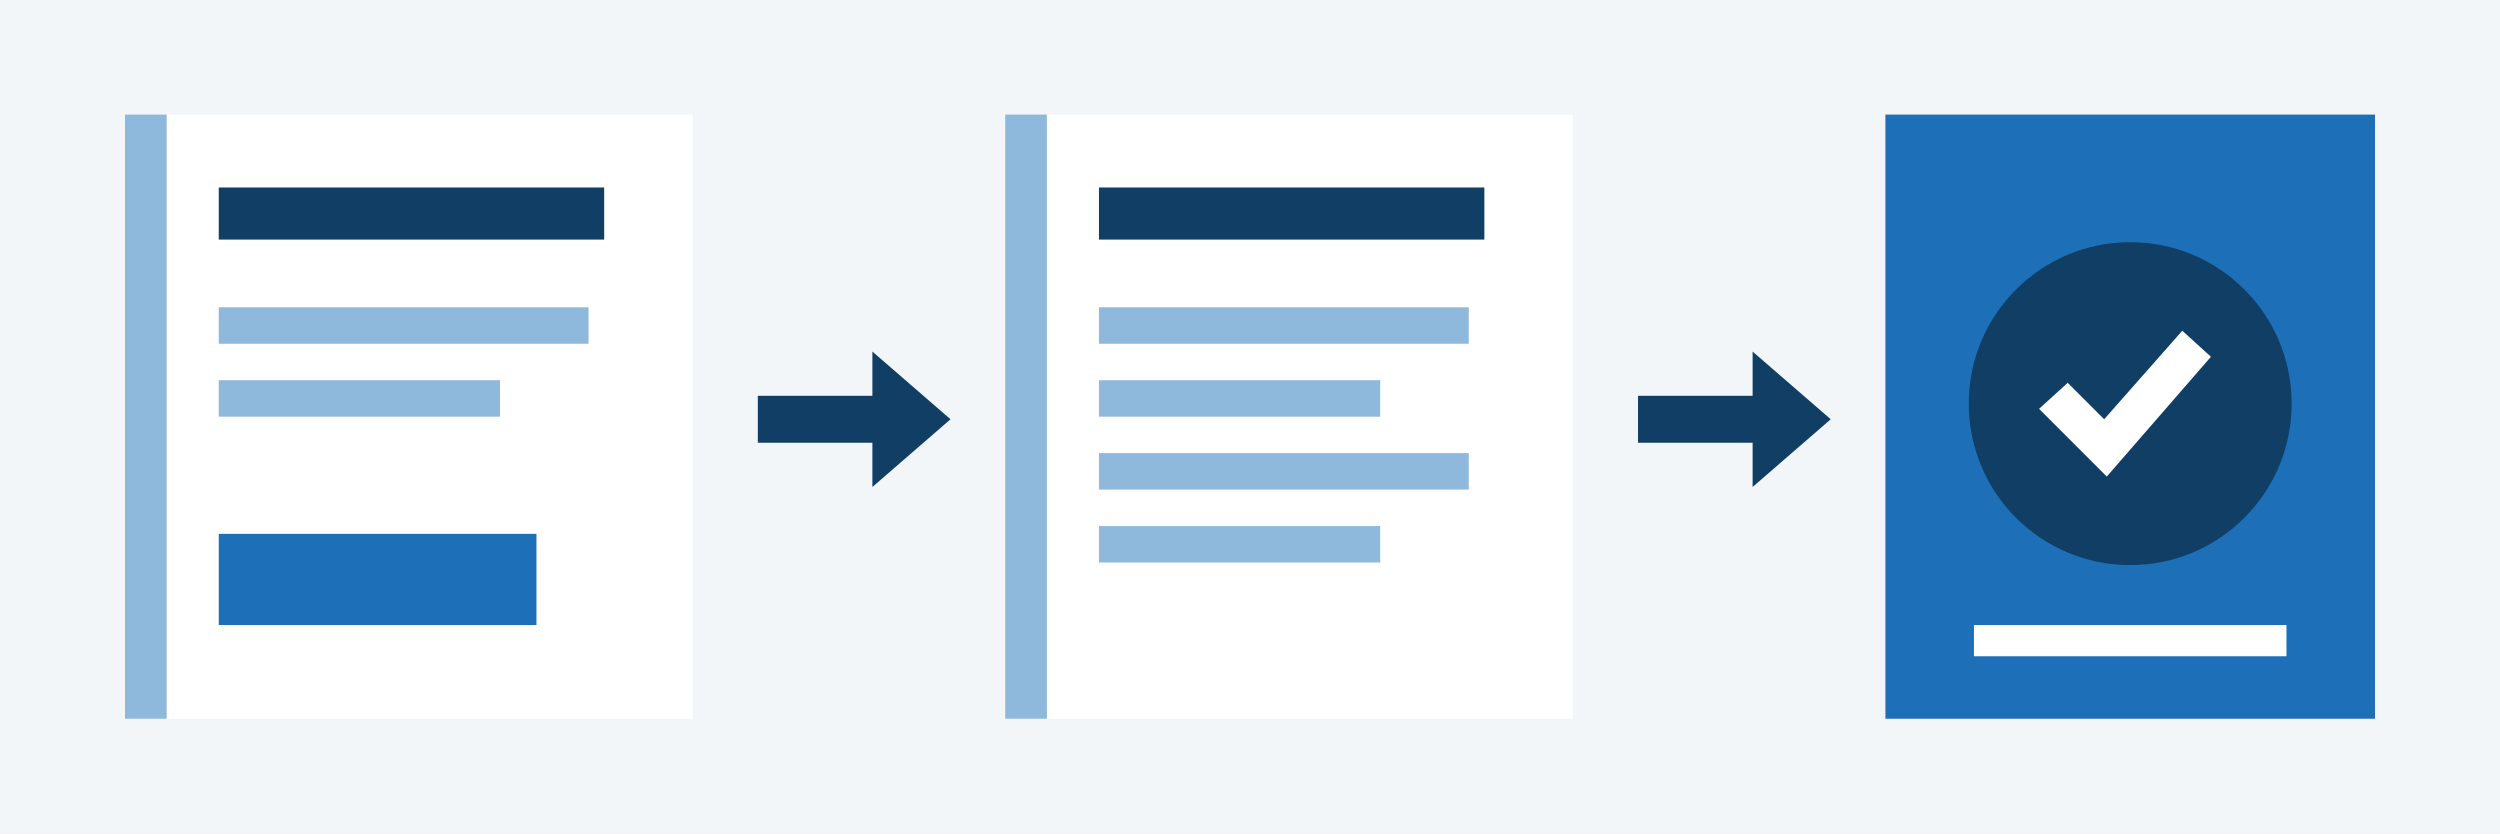
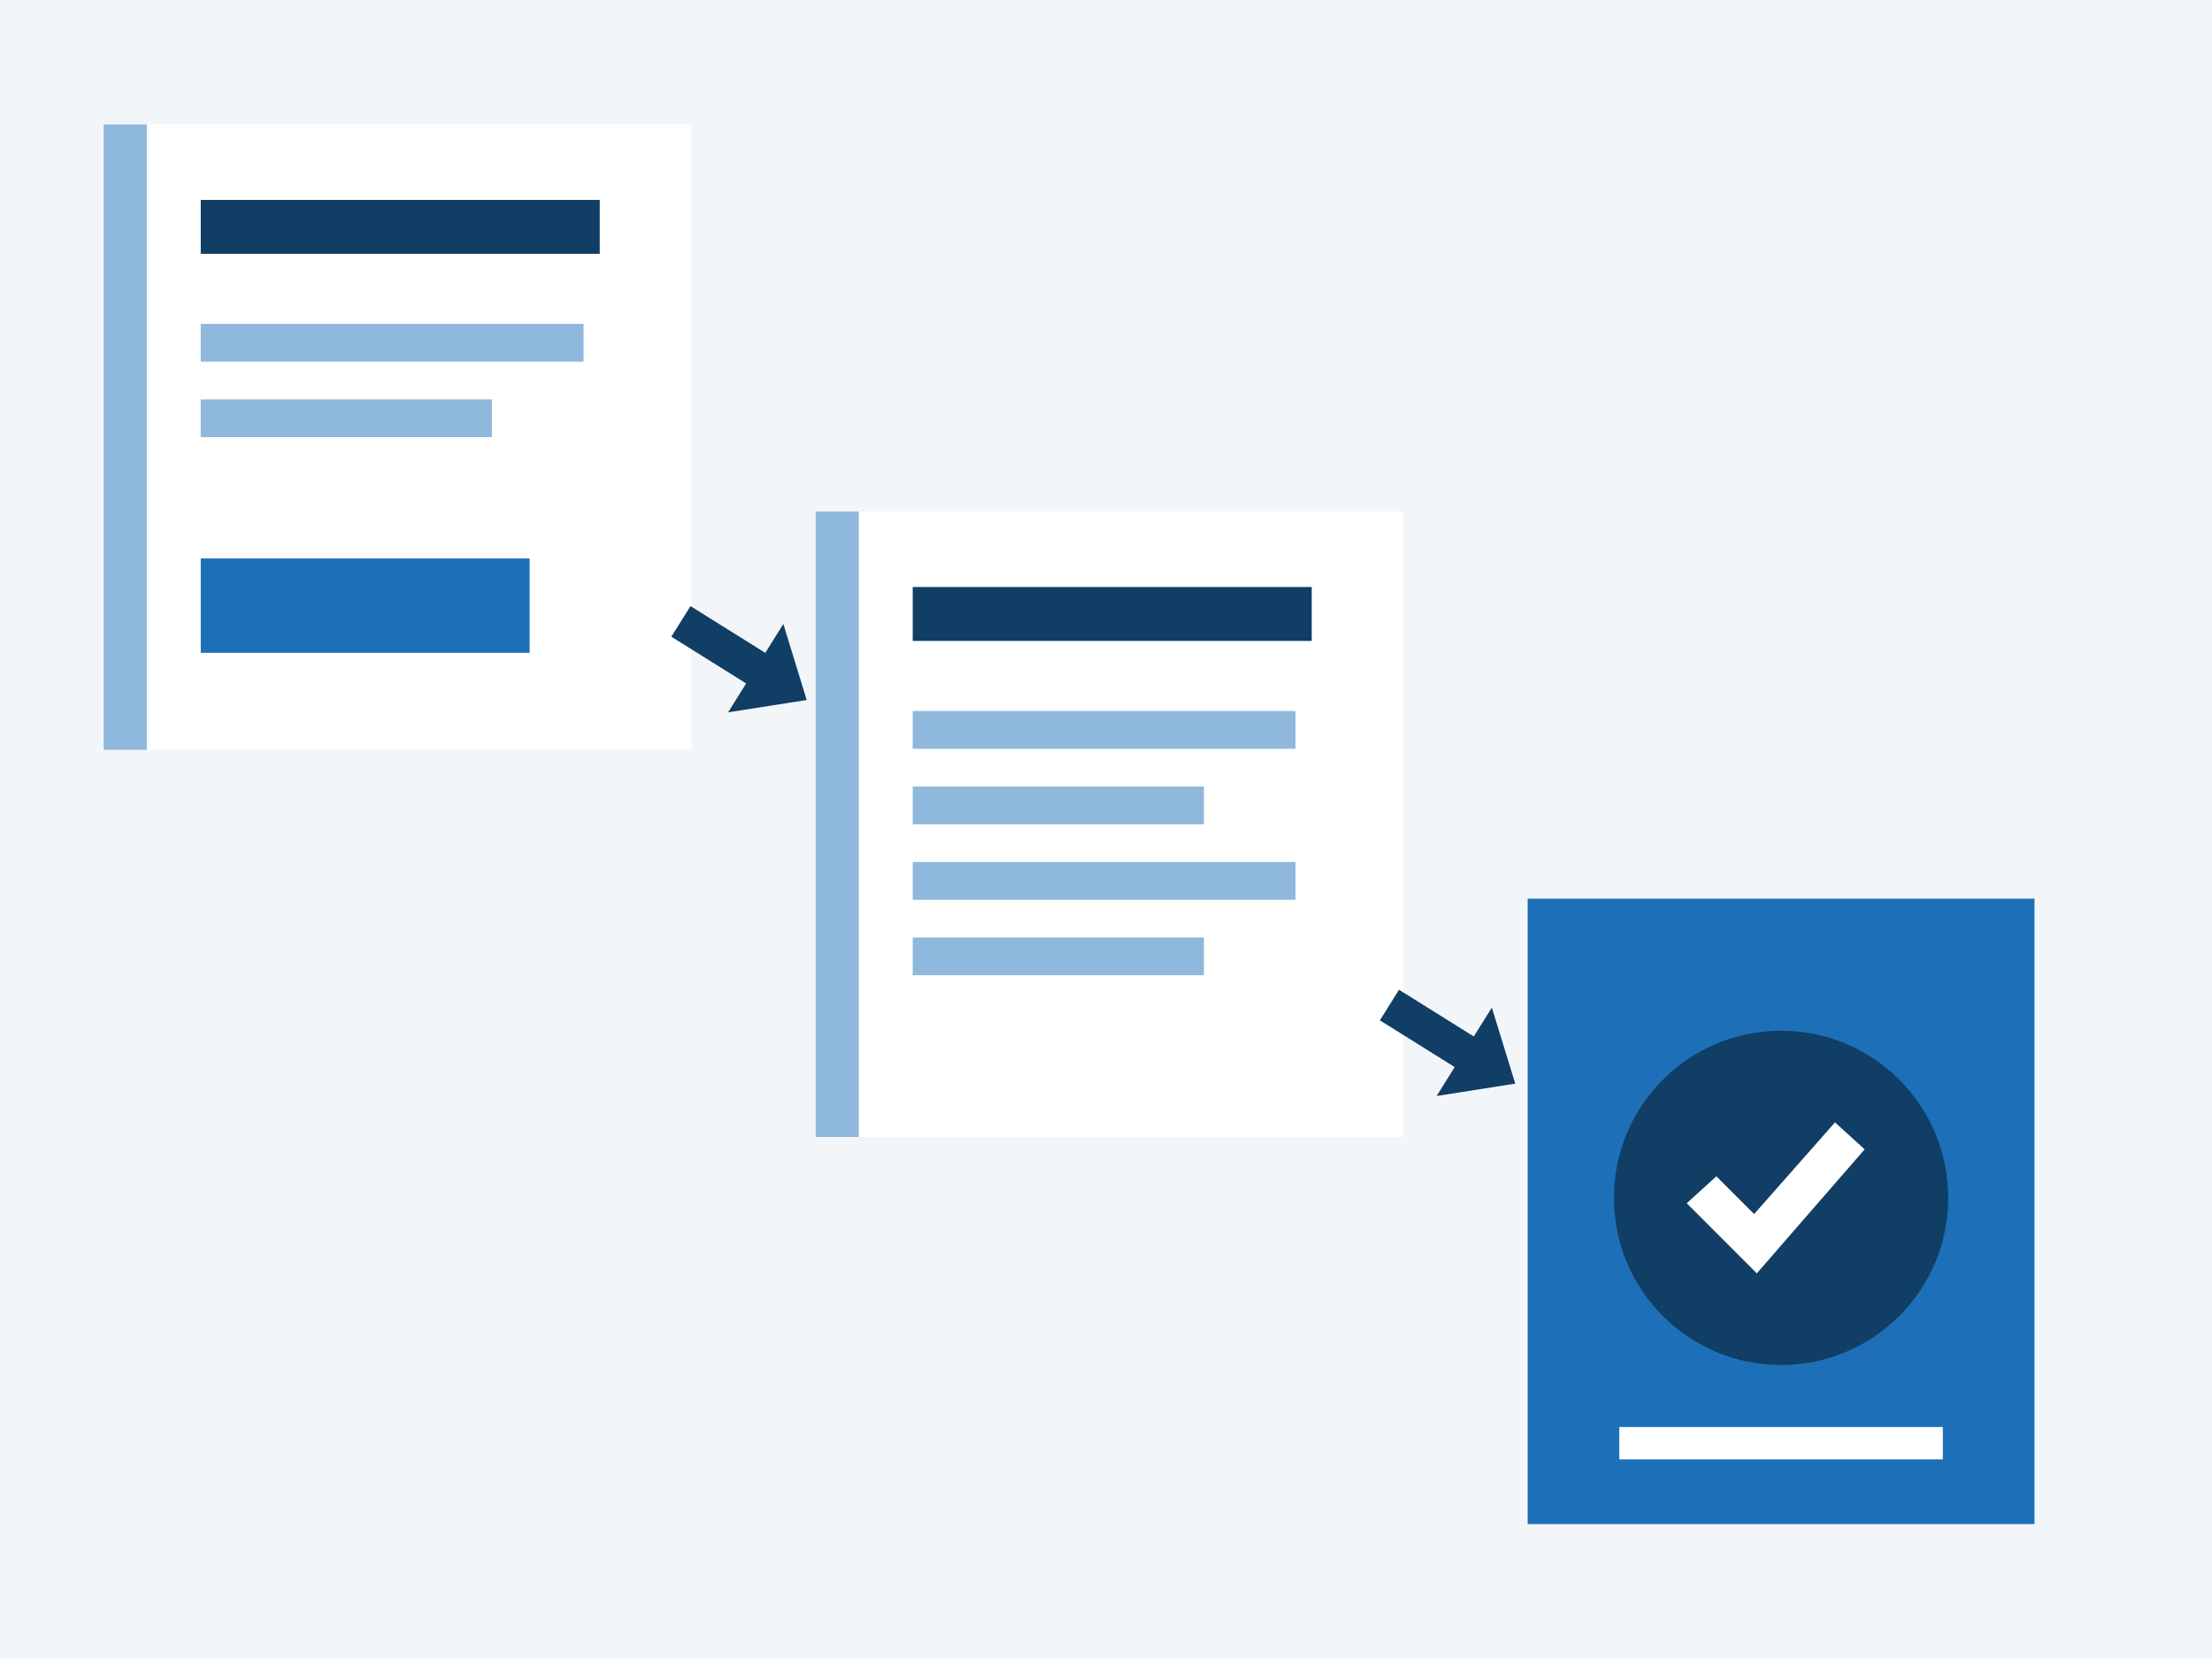
- <svg xmlns="http://www.w3.org/2000/svg" viewBox="0 0 960 320" width="960" height="320" role="img" aria-labelledby="section-patterns-title section-patterns-description">
-   <rect x="0" y="0" width="960" height="320" fill="#F3F6F9" />
-   <rect x="48" y="44" width="218" height="232" fill="#FFFFFF" />
-   <rect x="48" y="44" width="16" height="232" fill="#8EB8DC" />
-   <rect x="84" y="72" width="148" height="20" fill="#103E65" />
-   <rect x="84" y="118" width="142" height="14" fill="#8EB8DC" />
-   <rect x="84" y="146" width="108" height="14" fill="#8EB8DC" />
-   <rect x="84" y="205" width="122" height="35" fill="#1D70B8" />
-   <path d="M291 152h44v-17l30 26-30 26v-17H291z" fill="#103E65" />
-   <rect x="386" y="44" width="218" height="232" fill="#FFFFFF" />
-   <rect x="386" y="44" width="16" height="232" fill="#8EB8DC" />
-   <rect x="422" y="72" width="148" height="20" fill="#103E65" />
-   <rect x="422" y="118" width="142" height="14" fill="#8EB8DC" />
-   <rect x="422" y="146" width="108" height="14" fill="#8EB8DC" />
-   <rect x="422" y="174" width="142" height="14" fill="#8EB8DC" />
-   <rect x="422" y="202" width="108" height="14" fill="#8EB8DC" />
-   <path d="M629 152h44v-17l30 26-30 26v-17H629z" fill="#103E65" />
-   <rect x="724" y="44" width="188" height="232" fill="#1D70B8" />
-   <circle cx="818" cy="155" r="62" fill="#103E65" />
-   <g transform="translate(794 123) scale(1.0)">
-     <path d="M0 24 14 38 44 4 55 14 15 60-11 34Z" fill="#FFFFFF" />
+ <svg xmlns="http://www.w3.org/2000/svg" viewBox="0 0 640 480" width="640" height="480" role="img" aria-labelledby="section-patterns-title section-patterns-description">
+   <rect x="0" y="0" width="640" height="480" fill="#F3F6F9" />
+   <g transform="translate(30 36) scale(0.78) translate(-48 -44)">
+     <rect x="48" y="44" width="218" height="232" fill="#FFFFFF" />
+     <rect x="48" y="44" width="16" height="232" fill="#8EB8DC" />
+     <rect x="84" y="72" width="148" height="20" fill="#103E65" />
+     <rect x="84" y="118" width="142" height="14" fill="#8EB8DC" />
+     <rect x="84" y="146" width="108" height="14" fill="#8EB8DC" />
+     <rect x="84" y="205" width="122" height="35" fill="#1D70B8" />
  </g>
-   <rect x="758" y="240" width="120" height="12" fill="#FFFFFF" />
+   <g transform="translate(205 167) rotate(32) scale(0.58) translate(-291 -135)">
+     <path d="M291 152h44v-17l30 26-30 26v-17H291z" fill="#103E65" />
+   </g>
+   <g transform="translate(236 148) scale(0.78) translate(-386 -44)">
+     <rect x="386" y="44" width="218" height="232" fill="#FFFFFF" />
+     <rect x="386" y="44" width="16" height="232" fill="#8EB8DC" />
+     <rect x="422" y="72" width="148" height="20" fill="#103E65" />
+     <rect x="422" y="118" width="142" height="14" fill="#8EB8DC" />
+     <rect x="422" y="146" width="108" height="14" fill="#8EB8DC" />
+     <rect x="422" y="174" width="142" height="14" fill="#8EB8DC" />
+     <rect x="422" y="202" width="108" height="14" fill="#8EB8DC" />
+   </g>
+   <g transform="translate(410 278) rotate(32) scale(0.58) translate(-629 -135)">
+     <path d="M629 152h44v-17l30 26-30 26v-17H629z" fill="#103E65" />
+   </g>
+   <g transform="translate(442 260) scale(0.78) translate(-724 -44)">
+     <rect x="724" y="44" width="188" height="232" fill="#1D70B8" />
+     <circle cx="818" cy="155" r="62" fill="#103E65" />
+     <g transform="translate(794 123) scale(1.0)">
+       <path d="M0 24 14 38 44 4 55 14 15 60-11 34Z" fill="#FFFFFF" />
+     </g>
+     <rect x="758" y="240" width="120" height="12" fill="#FFFFFF" />
+   </g>
</svg>
